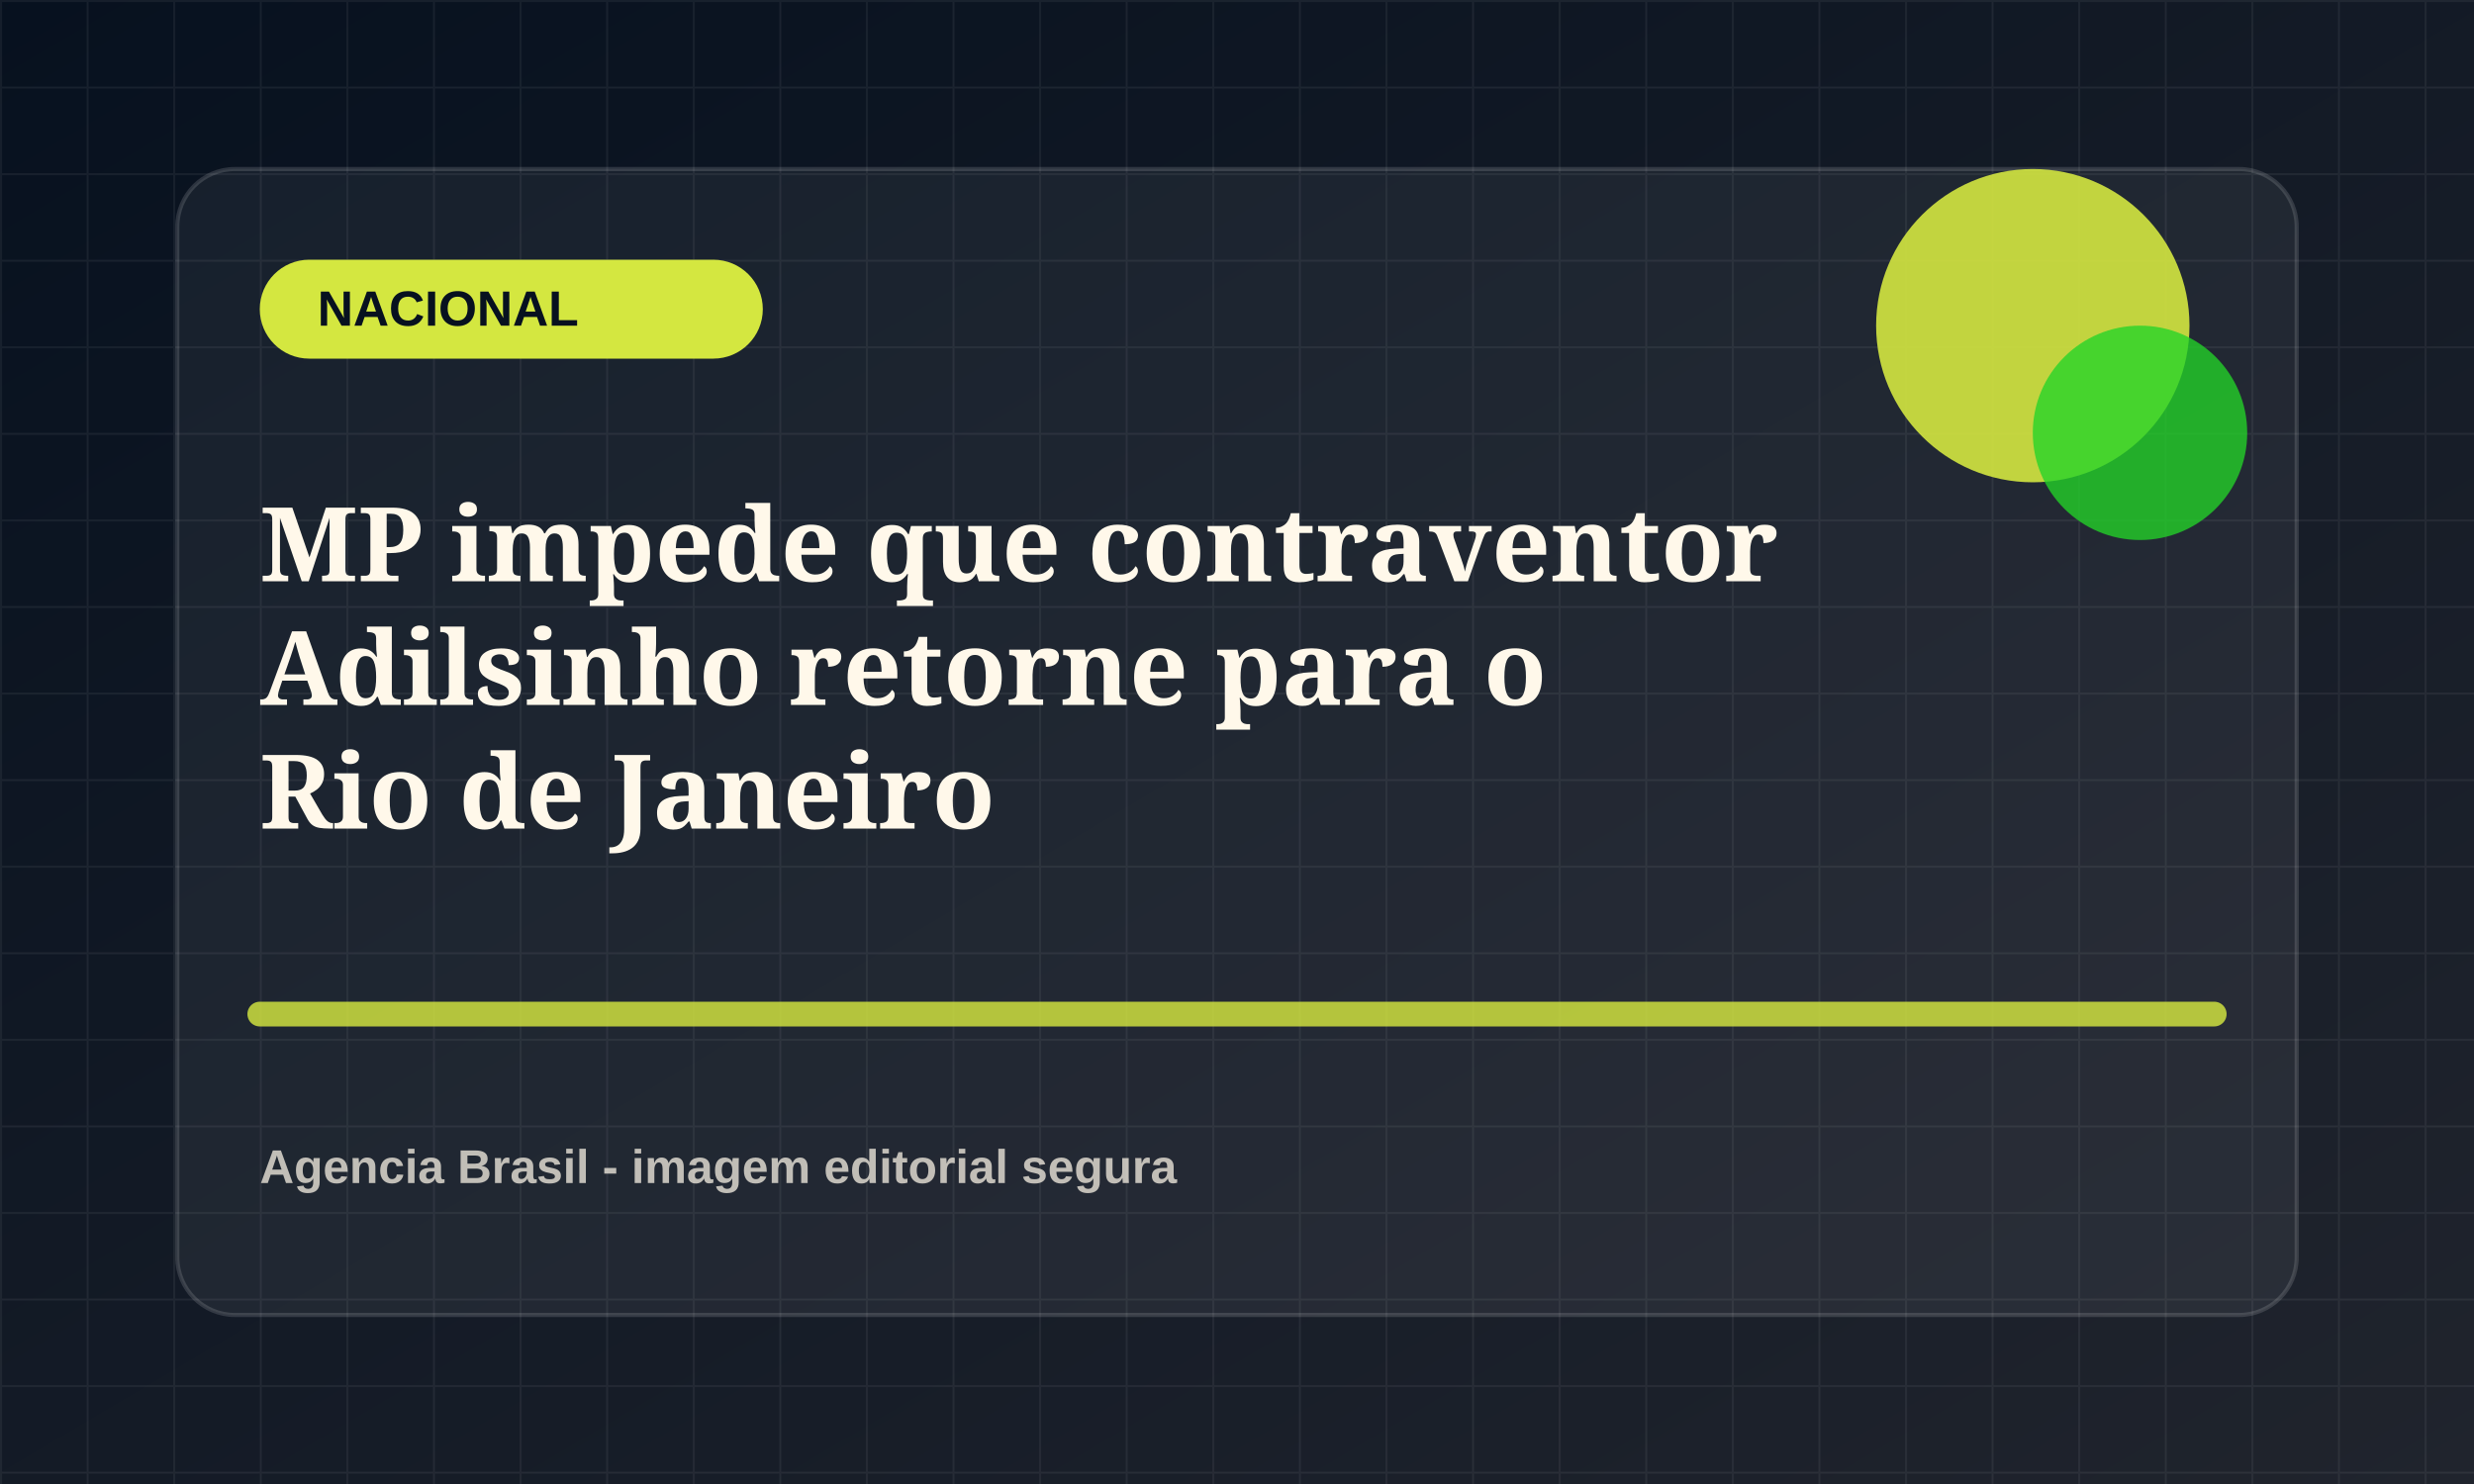
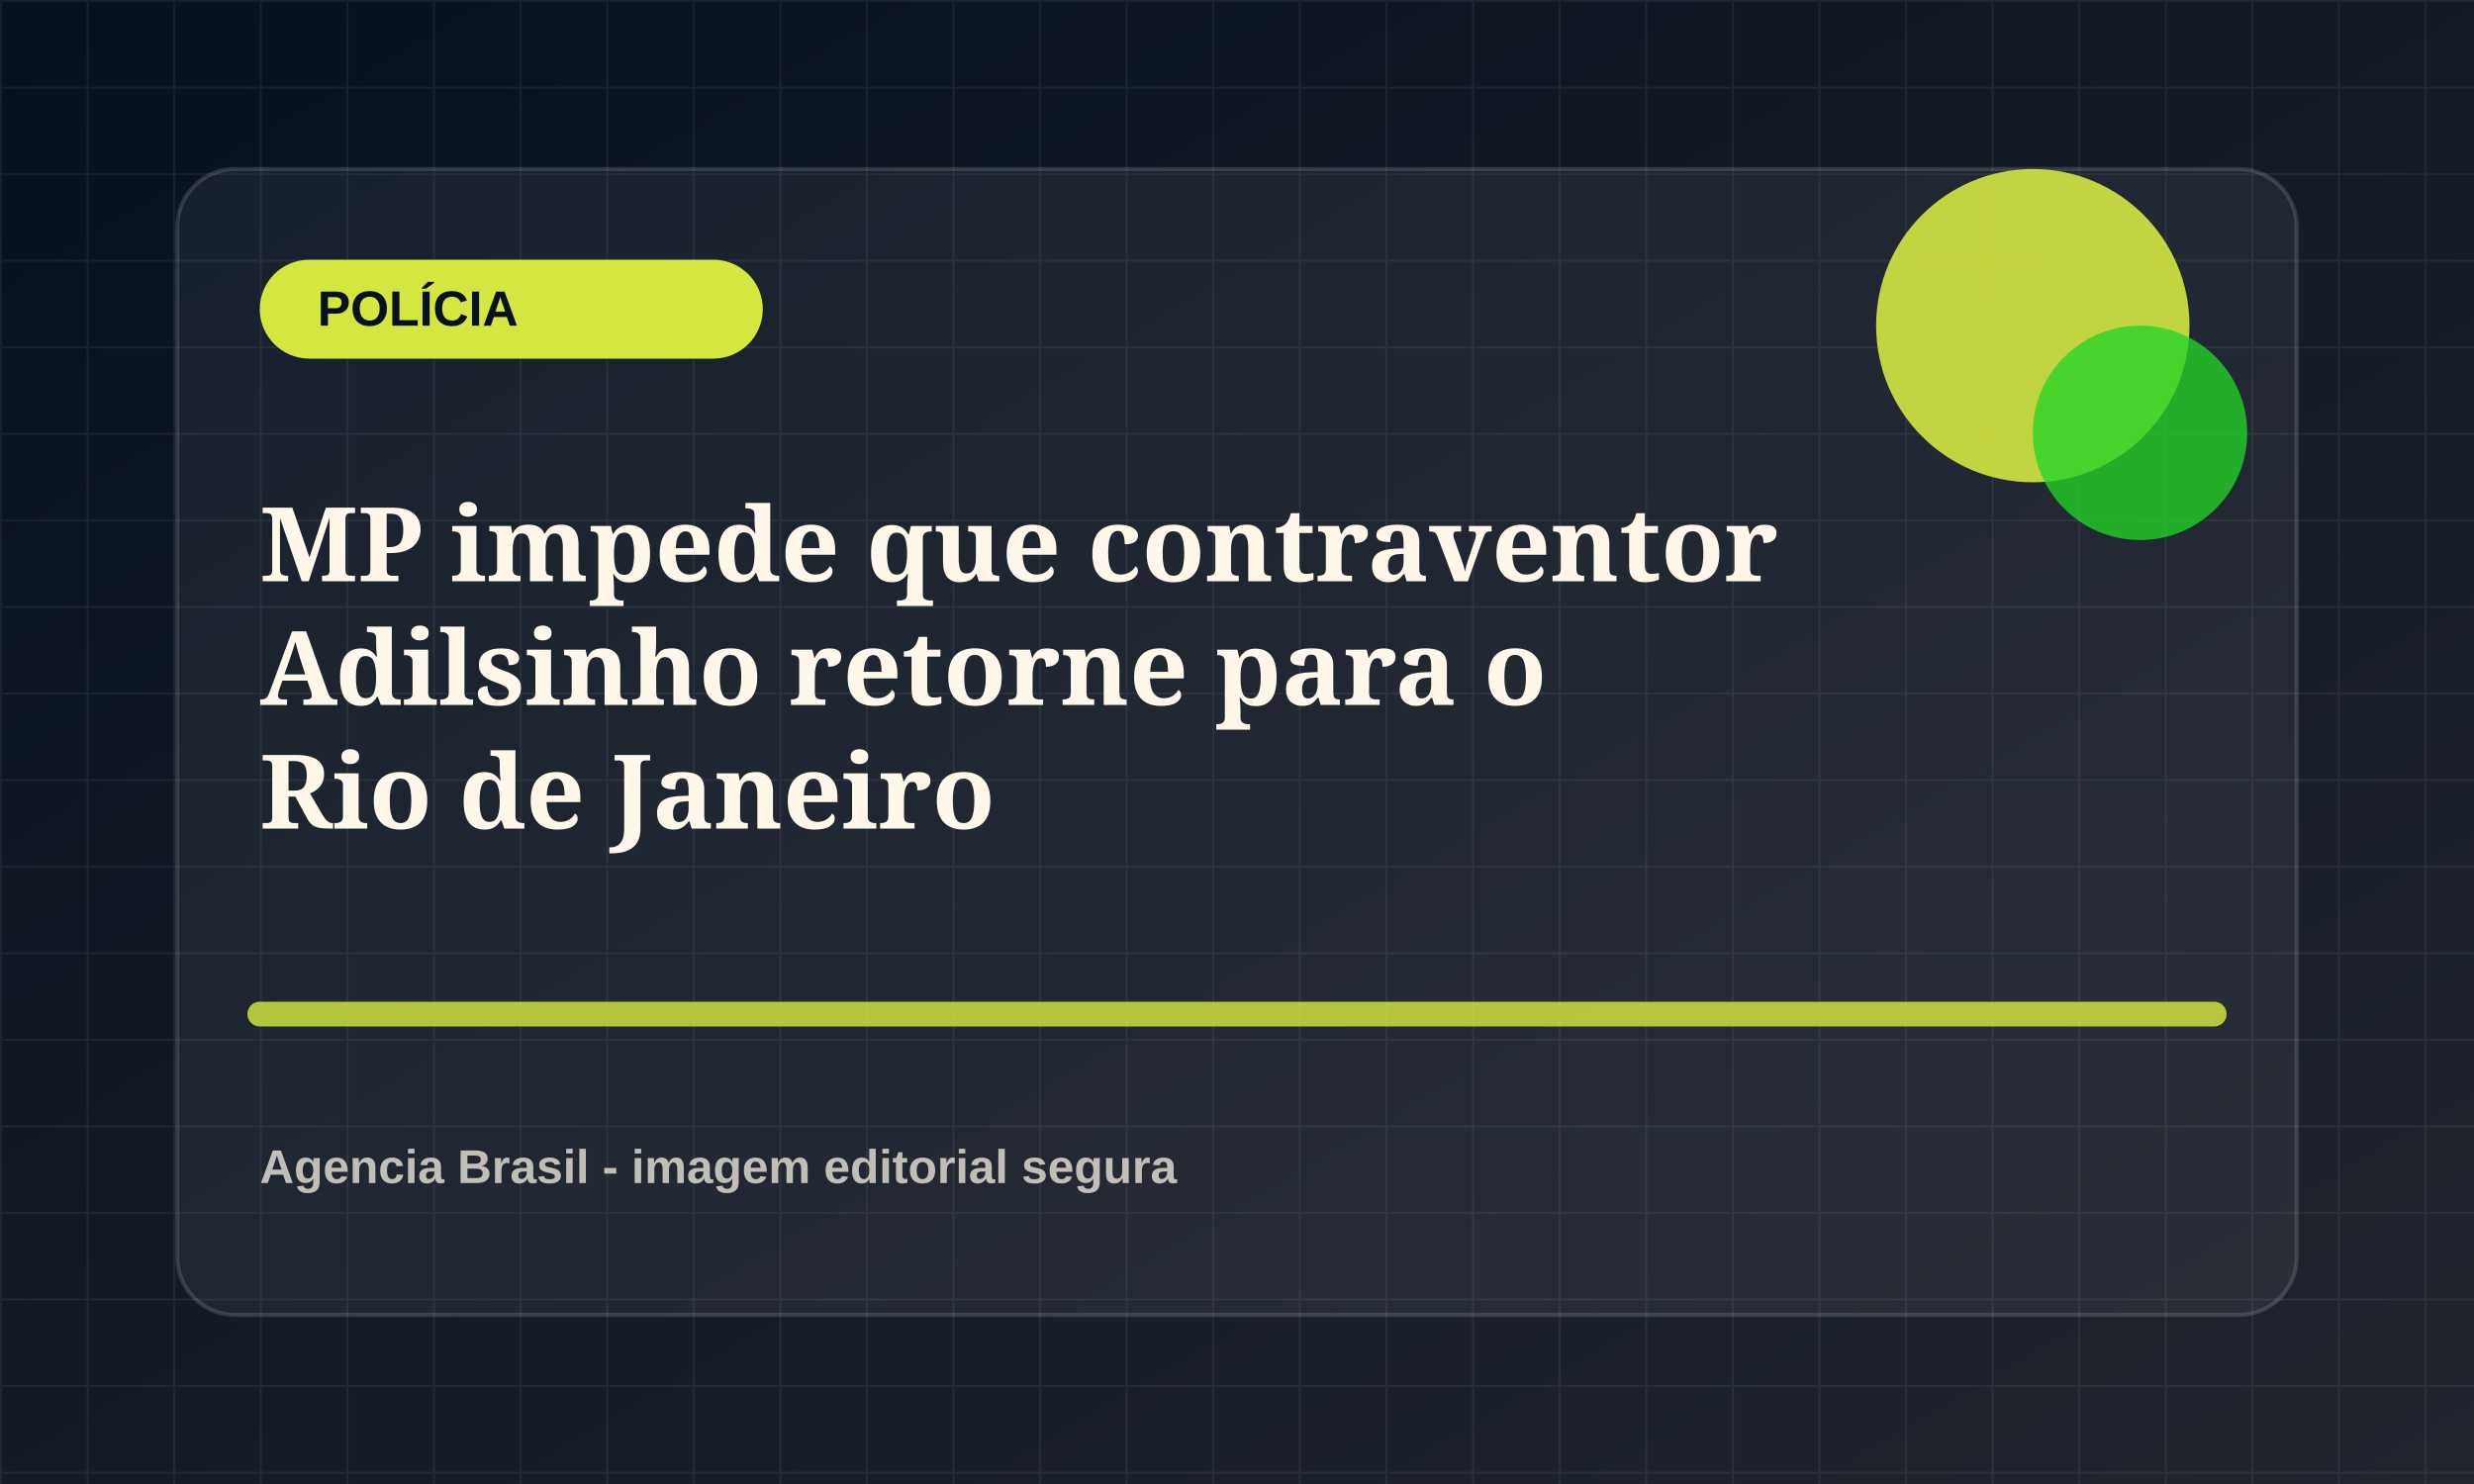
<svg xmlns="http://www.w3.org/2000/svg" viewBox="0 0 1200 720">
  <defs>
    <linearGradient id="bg" x1="0" x2="1" y1="0" y2="1">
      <stop offset="0" stop-color="#07111f" />
      <stop offset="1" stop-color="#20242d" />
    </linearGradient>
    <pattern id="grid" width="42" height="42" patternUnits="userSpaceOnUse">
      <path d="M42 0H0v42" fill="none" stroke="rgba(255,255,255,.055)" stroke-width="2" />
    </pattern>
  </defs>
  <rect width="1200" height="720" fill="url(#bg)" />
  <rect width="1200" height="720" fill="url(#grid)" />
  <rect x="86" y="82" width="1028" height="556" rx="28" fill="rgba(255,255,255,.055)" stroke="rgba(255,255,255,.14)" stroke-width="2" />
  <rect x="126" y="126" width="244" height="48" rx="24" fill="hsl(67 78% 58%)" />
-   <text x="154" y="158" fill="#07111f" font-family="Arial, sans-serif" font-size="24" font-weight="800">NACIONAL</text>
+   <text x="154" y="158" fill="#07111f" font-family="Arial, sans-serif" font-size="24" font-weight="800">POLÍCIA</text>
  <circle cx="986" cy="158" r="76" fill="hsl(67 78% 58%)" opacity=".9" />
  <circle cx="1038" cy="210" r="52" fill="hsl(122 72% 48%)" opacity=".78" />
  <path d="M126 492h948" stroke="hsl(67 78% 58%)" stroke-width="12" stroke-linecap="round" opacity=".82" />
  <text x="126" y="282" fill="#fff8ea" font-family="Georgia, serif" font-size="50" font-weight="700">
    <tspan x="126" dy="0">MP impede que contraventor</tspan>
    <tspan x="126" dy="60">Adilsinho retorne para o</tspan>
    <tspan x="126" dy="60">Rio de Janeiro</tspan>
  </text>
  <text x="126" y="574" fill="rgba(255,248,234,.72)" font-family="Arial, sans-serif" font-size="23" font-weight="700">Agencia Brasil - imagem editorial segura</text>
</svg>
